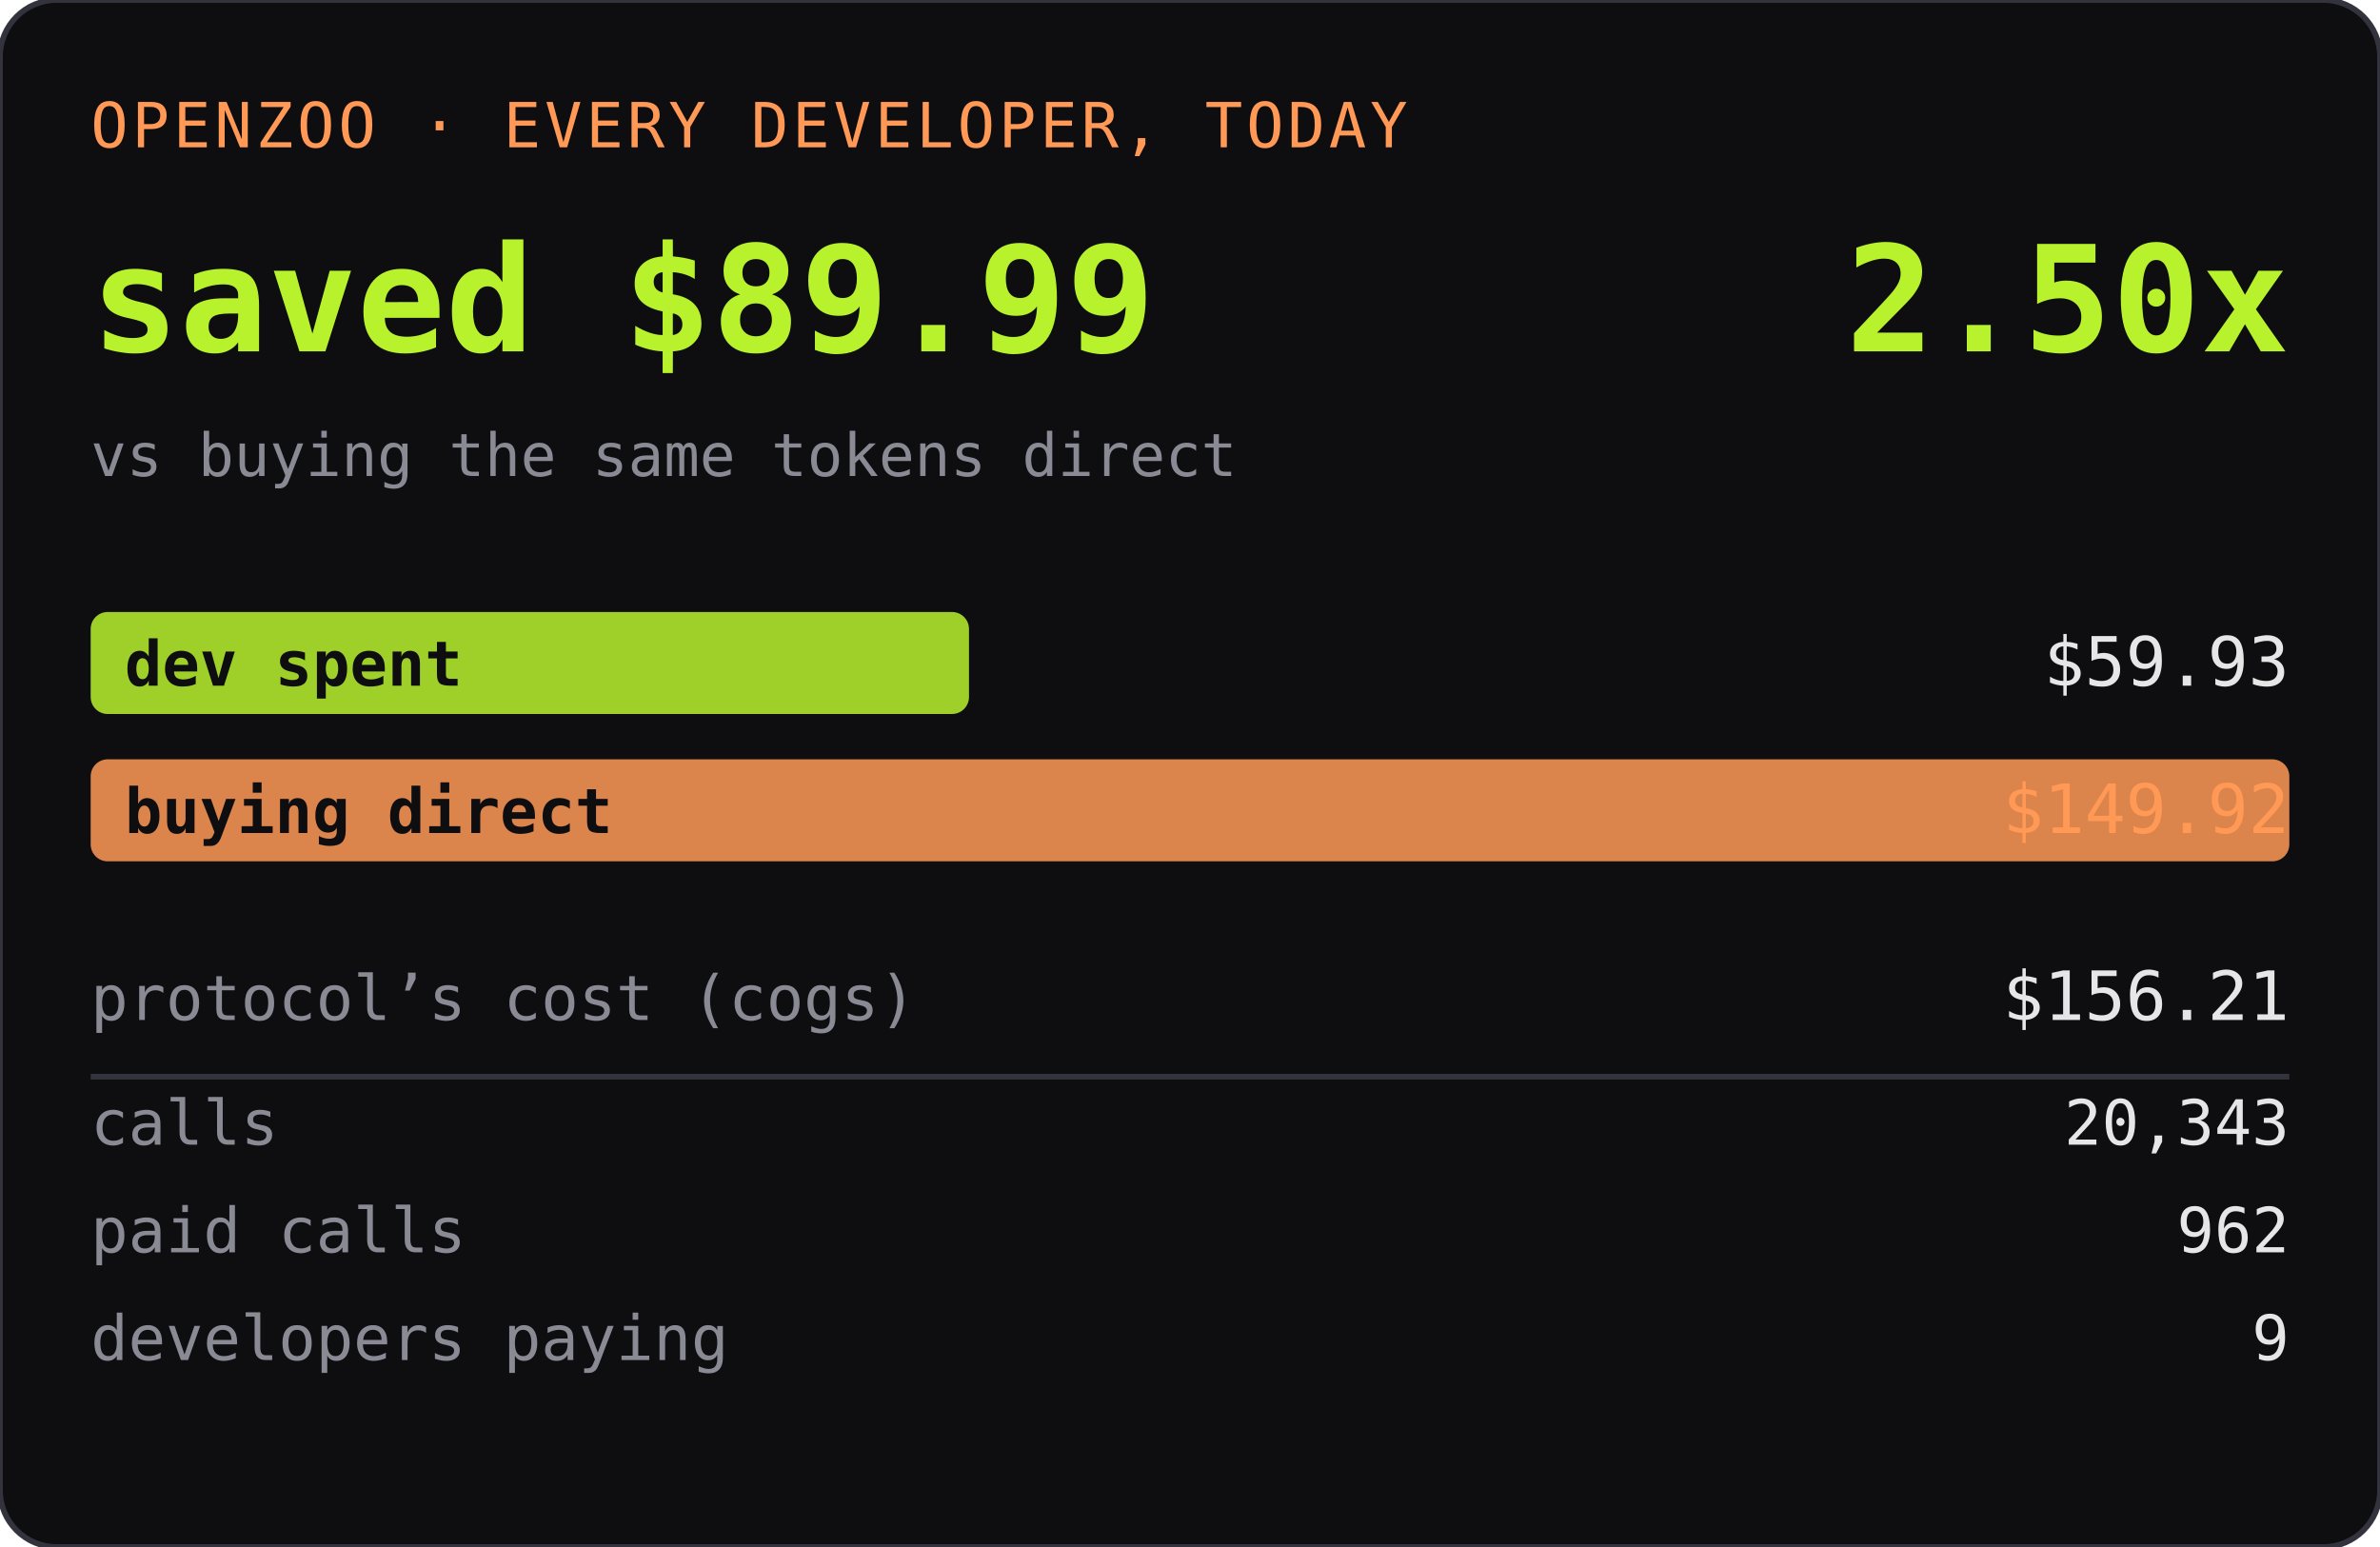
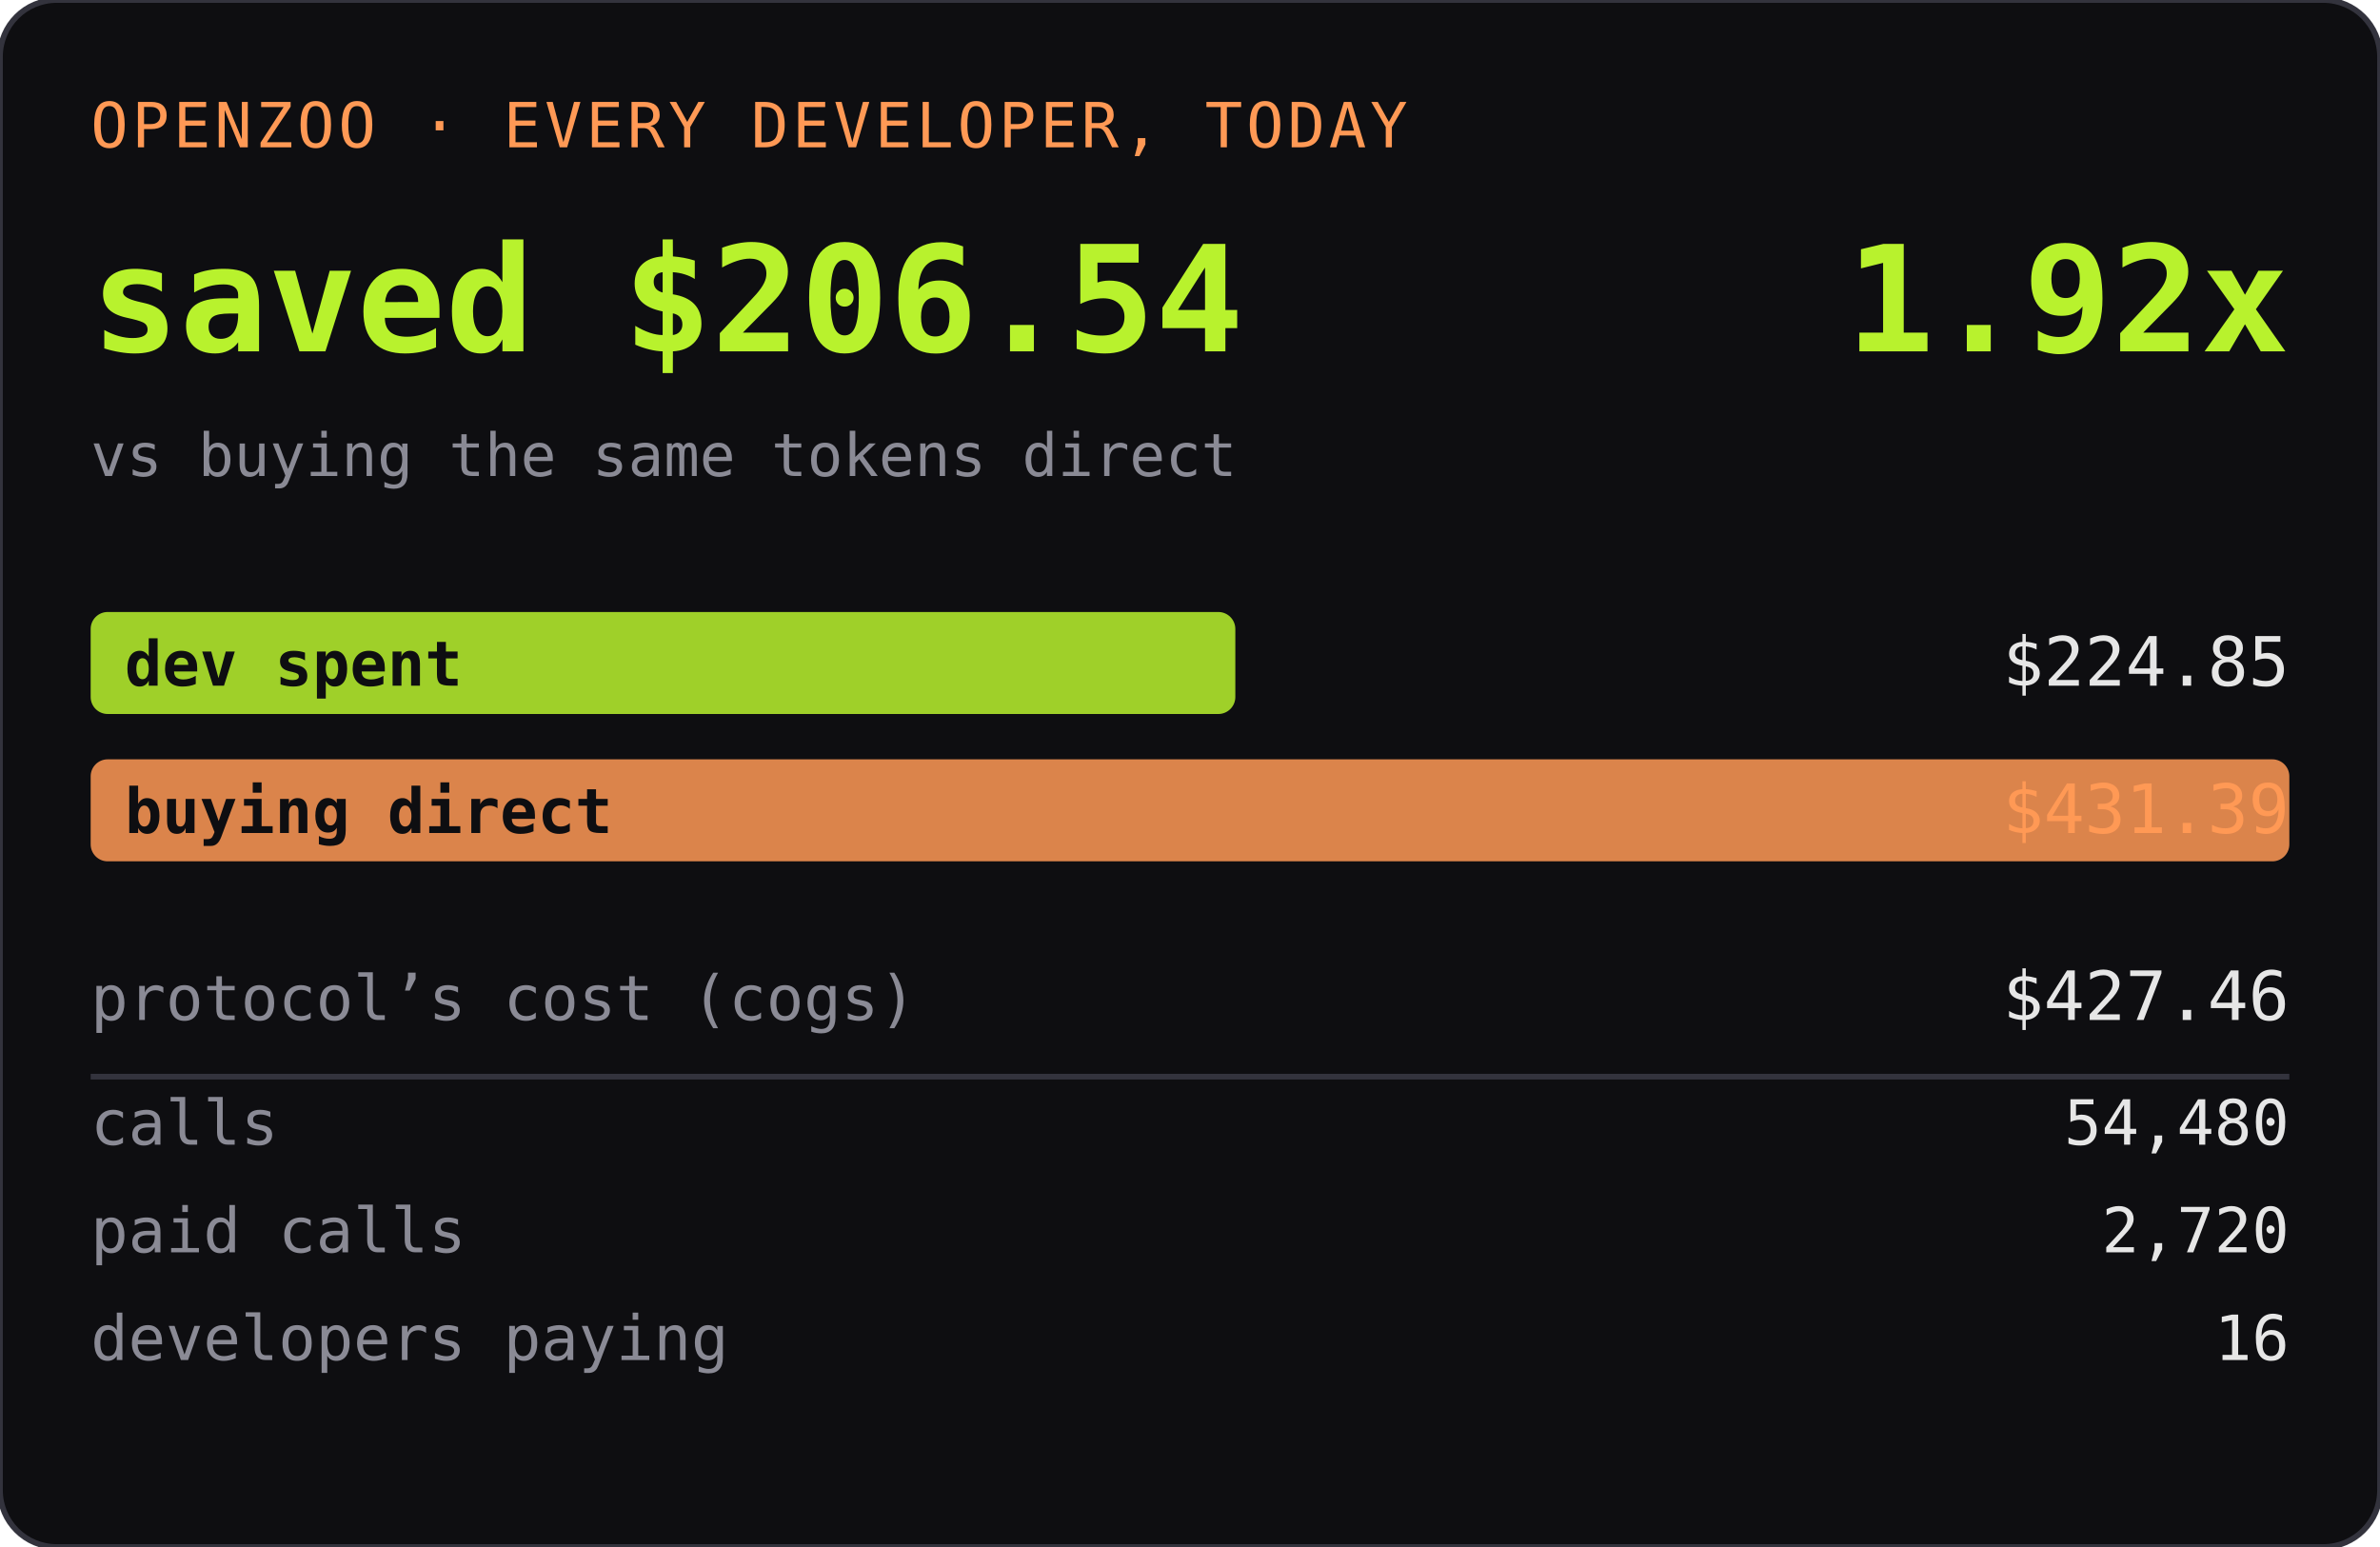
<svg xmlns="http://www.w3.org/2000/svg" width="420" height="273" role="img" aria-label="OPENZOO · EVERY DEVELOPER, TODAY">
  <rect width="420" height="273" rx="10" fill="#0e0e11" />
  <rect width="420" height="273" rx="10" fill="none" stroke="#33333d" />
  <text x="16" y="26" font-family="ui-monospace,SFMono-Regular,Menlo,monospace" font-size="11" fill="#ff9955" letter-spacing="0.06em">OPENZOO · EVERY DEVELOPER, TODAY</text>
-   <text x="16" y="62" font-family="ui-monospace,SFMono-Regular,Menlo,monospace" font-size="26" font-weight="600" fill="#b8f22d">saved $89.99</text>
-   <text x="404" y="62" text-anchor="end" font-family="ui-monospace,SFMono-Regular,Menlo,monospace" font-size="26" font-weight="600" fill="#b8f22d">2.50x</text>
+   <text x="16" y="62" font-family="ui-monospace,SFMono-Regular,Menlo,monospace" font-size="26" font-weight="600" fill="#b8f22d">saved $206.54</text>
+   <text x="404" y="62" text-anchor="end" font-family="ui-monospace,SFMono-Regular,Menlo,monospace" font-size="26" font-weight="600" fill="#b8f22d">1.92x</text>
  <text x="16" y="84" font-family="ui-monospace,SFMono-Regular,Menlo,monospace" font-size="10.5" fill="#8a8a95">vs buying the same tokens direct</text>
-   <rect x="16" y="108" width="155" height="18" rx="3" fill="#b8f22d" opacity="0.85" />
+   <rect x="16" y="108" width="202" height="18" rx="3" fill="#b8f22d" opacity="0.85" />
  <text x="22" y="121" font-family="ui-monospace,SFMono-Regular,Menlo,monospace" font-size="11" fill="#0e0e11" font-weight="600">dev spent</text>
-   <text x="404" y="121" text-anchor="end" font-family="ui-monospace,SFMono-Regular,Menlo,monospace" font-size="12" fill="#e6e6e6">$59.93</text>
+   <text x="404" y="121" text-anchor="end" font-family="ui-monospace,SFMono-Regular,Menlo,monospace" font-size="12" fill="#e6e6e6">$224.85</text>
  <rect x="16" y="134" width="388" height="18" rx="3" fill="#ff9955" opacity="0.85" />
  <text x="22" y="147" font-family="ui-monospace,SFMono-Regular,Menlo,monospace" font-size="11" fill="#0e0e11" font-weight="600">buying direct</text>
-   <text x="404" y="147" text-anchor="end" font-family="ui-monospace,SFMono-Regular,Menlo,monospace" font-size="12" fill="#ff9955">$149.92</text>
+   <text x="404" y="147" text-anchor="end" font-family="ui-monospace,SFMono-Regular,Menlo,monospace" font-size="12" fill="#ff9955">$431.39</text>
  <text x="16" y="180" font-family="ui-monospace,SFMono-Regular,Menlo,monospace" font-size="11" fill="#8a8a95">protocol’s cost (cogs)</text>
-   <text x="404" y="180" text-anchor="end" font-family="ui-monospace,SFMono-Regular,Menlo,monospace" font-size="12" fill="#e6e6e6">$156.21</text>
+   <text x="404" y="180" text-anchor="end" font-family="ui-monospace,SFMono-Regular,Menlo,monospace" font-size="12" fill="#e6e6e6">$427.46</text>
  <line x1="16" y1="190" x2="404" y2="190" stroke="#33333d" />
  <text x="16" y="202" font-family="ui-monospace,SFMono-Regular,Menlo,monospace" font-size="11" fill="#8a8a95">calls</text>
-   <text x="404" y="202" text-anchor="end" font-family="ui-monospace,SFMono-Regular,Menlo,monospace" font-size="11" fill="#e6e6e6">20,343</text>
+   <text x="404" y="202" text-anchor="end" font-family="ui-monospace,SFMono-Regular,Menlo,monospace" font-size="11" fill="#e6e6e6">54,480</text>
  <text x="16" y="221" font-family="ui-monospace,SFMono-Regular,Menlo,monospace" font-size="11" fill="#8a8a95">paid calls</text>
-   <text x="404" y="221" text-anchor="end" font-family="ui-monospace,SFMono-Regular,Menlo,monospace" font-size="11" fill="#e6e6e6">962</text>
+   <text x="404" y="221" text-anchor="end" font-family="ui-monospace,SFMono-Regular,Menlo,monospace" font-size="11" fill="#e6e6e6">2,720</text>
  <text x="16" y="240" font-family="ui-monospace,SFMono-Regular,Menlo,monospace" font-size="11" fill="#8a8a95">developers paying</text>
-   <text x="404" y="240" text-anchor="end" font-family="ui-monospace,SFMono-Regular,Menlo,monospace" font-size="11" fill="#e6e6e6">9</text>
+   <text x="404" y="240" text-anchor="end" font-family="ui-monospace,SFMono-Regular,Menlo,monospace" font-size="11" fill="#e6e6e6">16</text>
</svg>
